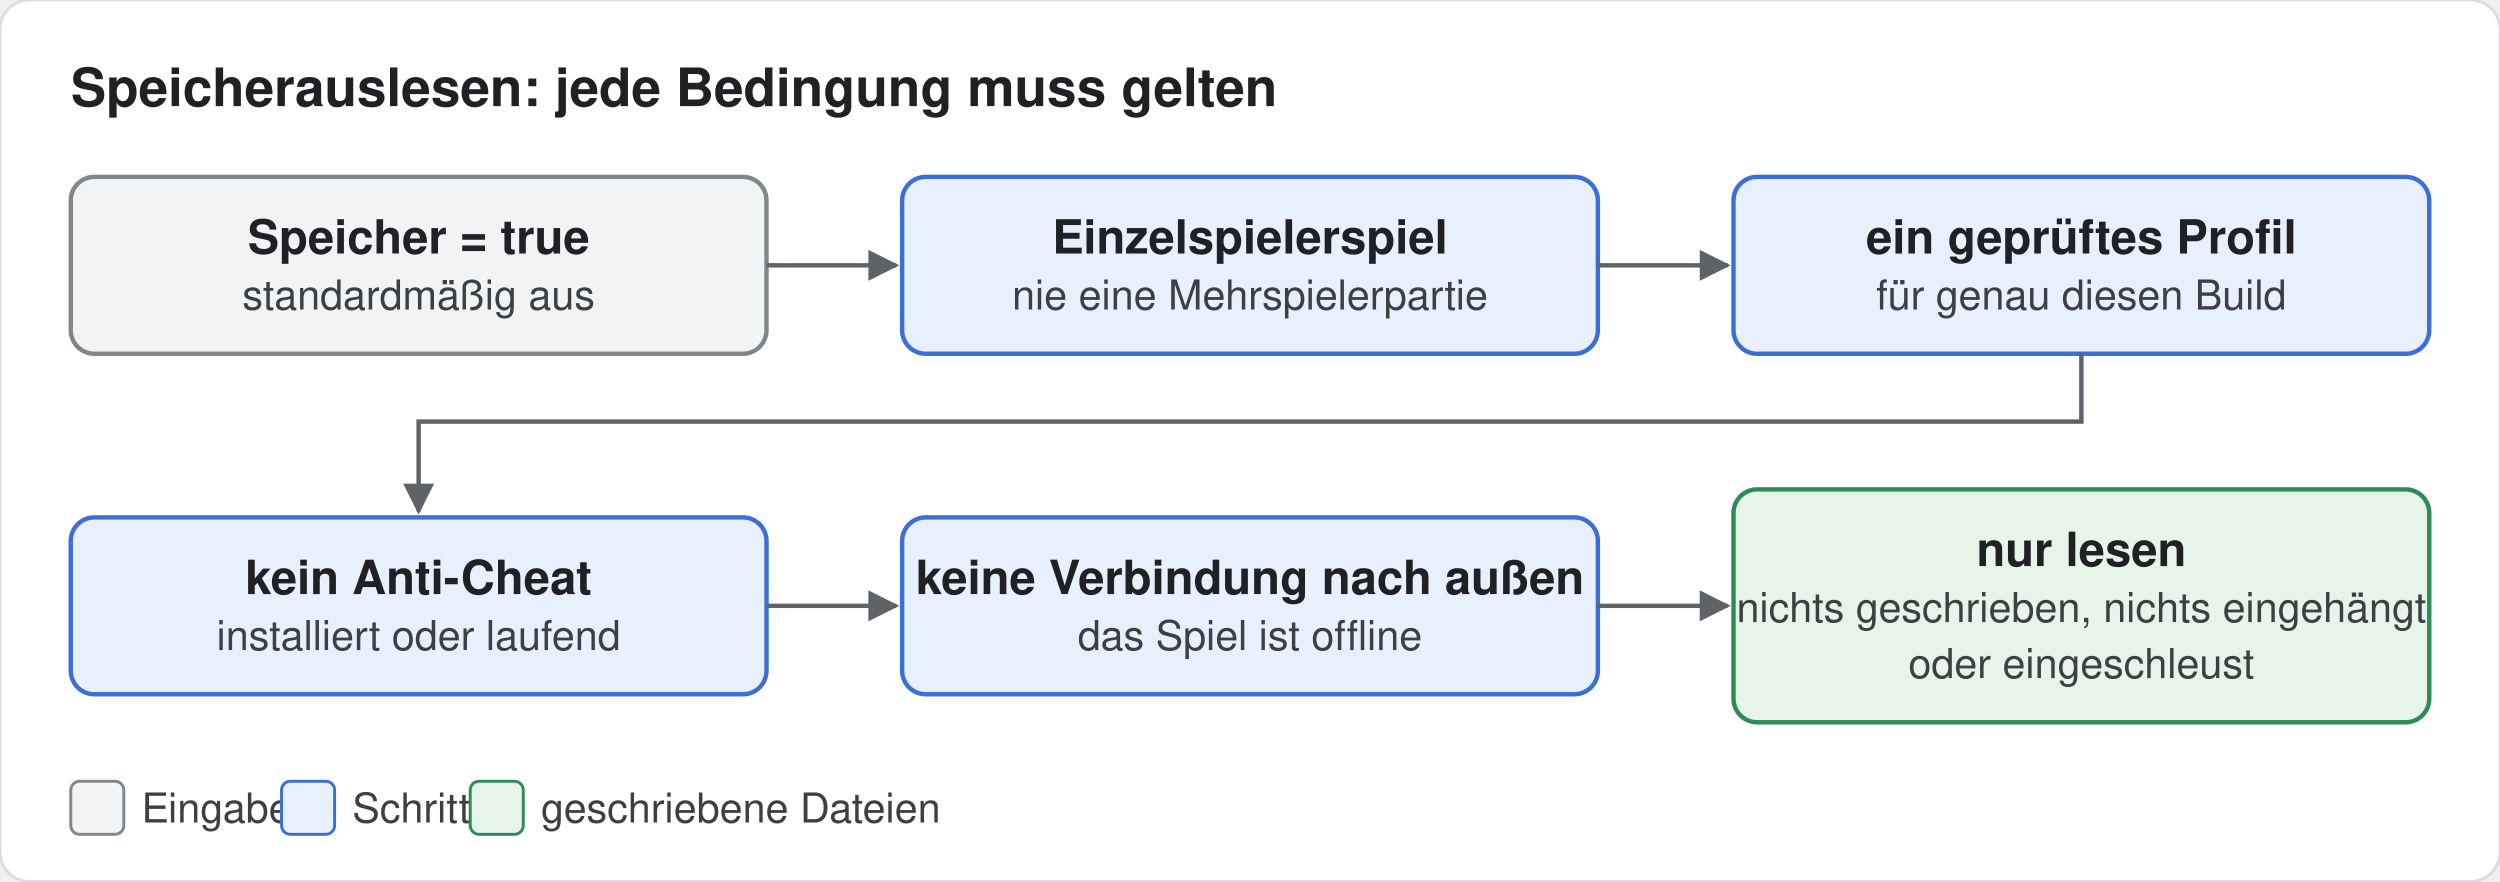
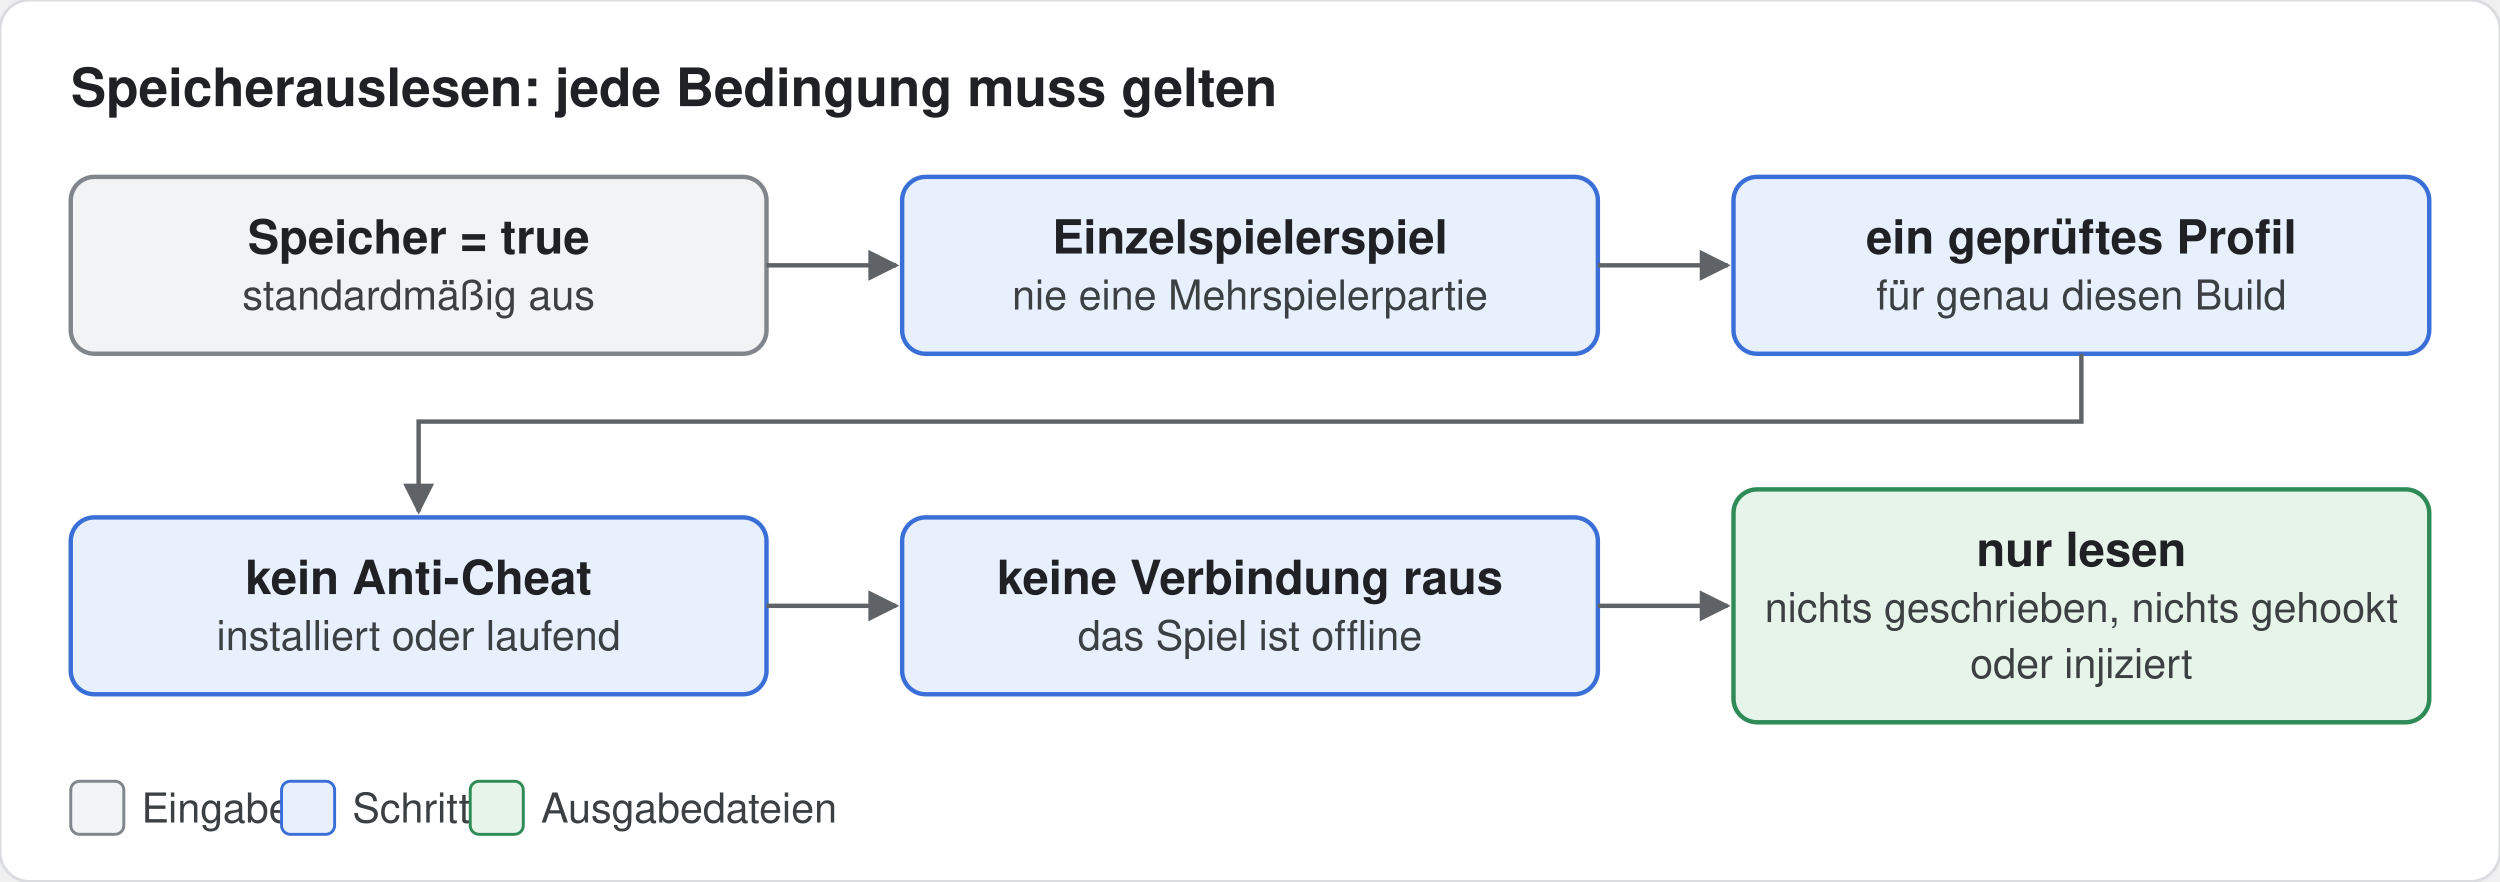
<svg xmlns="http://www.w3.org/2000/svg" width="848" height="299" viewBox="0 0 848 299" font-family="Segoe UI,Helvetica,Arial,sans-serif" role="img" aria-label="Reading memory: every condition must hold">
  <defs>
    <marker id="a" viewBox="0 0 10 10" refX="9" refY="5" markerWidth="7" markerHeight="7" orient="auto">
      <path d="M0,0 L10,5 L0,10 z" fill="#5f6368" />
    </marker>
  </defs>
  <rect width="848" height="299" rx="10" fill="#ffffff" stroke="#dadce0" />
  <text x="24" y="36" font-size="18" font-weight="600" fill="#202124">Speicherauslesen: jede Bedingung muss gelten</text>
  <rect x="24" y="60.0" width="236" height="60" rx="8" fill="#f1f3f4" stroke="#80868b" stroke-width="1.5" />
  <text x="142.0" y="86.0" text-anchor="middle" font-weight="600" font-size="16" fill="#202124">Speicher = true</text>
  <text x="142.0" y="105.0" text-anchor="middle" font-size="14" fill="#3c4043">standardmäßig aus</text>
  <rect x="306" y="60.0" width="236" height="60" rx="8" fill="#e8f0fe" stroke="#3b6fd8" stroke-width="1.5" />
  <text x="424.0" y="86.0" text-anchor="middle" font-weight="600" font-size="16" fill="#202124">Einzelspielerspiel</text>
  <text x="424.0" y="105.0" text-anchor="middle" font-size="14" fill="#3c4043">nie eine Mehrspielerpartie</text>
  <rect x="588" y="60.0" width="236" height="60" rx="8" fill="#e8f0fe" stroke="#3b6fd8" stroke-width="1.5" />
  <text x="706.0" y="86.0" text-anchor="middle" font-weight="600" font-size="16" fill="#202124">ein geprüftes Profil</text>
  <text x="706.0" y="105.0" text-anchor="middle" font-size="14" fill="#3c4043">für genau diesen Build</text>
  <line x1="260" y1="90.0" x2="304" y2="90.0" stroke="#5f6368" stroke-width="1.5" marker-end="url(#a)" />
  <line x1="542" y1="90.0" x2="586" y2="90.0" stroke="#5f6368" stroke-width="1.5" marker-end="url(#a)" />
  <path d="M706.0,120.0 V143.0 H142.0 V173.5" fill="none" stroke="#5f6368" stroke-width="1.5" marker-end="url(#a)" />
  <rect x="24" y="175.5" width="236" height="60" rx="8" fill="#e8f0fe" stroke="#3b6fd8" stroke-width="1.5" />
  <text x="142.0" y="201.5" text-anchor="middle" font-weight="600" font-size="16" fill="#202124">kein Anti-Cheat</text>
  <text x="142.0" y="220.5" text-anchor="middle" font-size="14" fill="#3c4043">installiert oder laufend</text>
  <rect x="306" y="175.5" width="236" height="60" rx="8" fill="#e8f0fe" stroke="#3b6fd8" stroke-width="1.5" />
-   <text x="424.0" y="201.5" text-anchor="middle" font-weight="600" font-size="16" fill="#202124">keine Verbindung nach außen</text>
+   <text x="424.0" y="201.5" text-anchor="middle" font-weight="600" font-size="16" fill="#202124">keine Verbindung raus</text>
  <text x="424.0" y="220.5" text-anchor="middle" font-size="14" fill="#3c4043">das Spiel ist offline</text>
  <rect x="588" y="166.0" width="236" height="79" rx="8" fill="#e6f4ea" stroke="#2e8b57" stroke-width="1.5" />
  <text x="706.0" y="192.0" text-anchor="middle" font-weight="600" font-size="16" fill="#202124">nur lesen</text>
-   <text x="706.0" y="211.0" text-anchor="middle" font-size="14" fill="#3c4043">nichts geschrieben, nichts eingehängt</text>
-   <text x="706.0" y="230.0" text-anchor="middle" font-size="14" fill="#3c4043">oder eingeschleust</text>
+   <text x="706.0" y="211.0" text-anchor="middle" font-size="14" fill="#3c4043">nichts geschrieben, nichts gehookt</text>
+   <text x="706.0" y="230.0" text-anchor="middle" font-size="14" fill="#3c4043">oder injiziert</text>
  <line x1="260" y1="205.5" x2="304" y2="205.5" stroke="#5f6368" stroke-width="1.5" marker-end="url(#a)" />
  <line x1="542" y1="205.5" x2="586" y2="205.5" stroke="#5f6368" stroke-width="1.5" marker-end="url(#a)" />
  <rect x="24" y="265" width="18" height="18" rx="3" fill="#f1f3f4" stroke="#80868b" />
  <text x="48" y="279" font-size="14" fill="#3c4043">Eingabe</text>
  <rect x="95.5" y="265" width="18" height="18" rx="3" fill="#e8f0fe" stroke="#3b6fd8" />
  <text x="119.5" y="279" font-size="14" fill="#3c4043">Schritt</text>
  <rect x="159.5" y="265" width="18" height="18" rx="3" fill="#e6f4ea" stroke="#2e8b57" />
-   <text x="183.5" y="279" font-size="14" fill="#3c4043">geschriebene Dateien</text>
+   <text x="183.5" y="279" font-size="14" fill="#3c4043">Ausgabedateien</text>
</svg>
